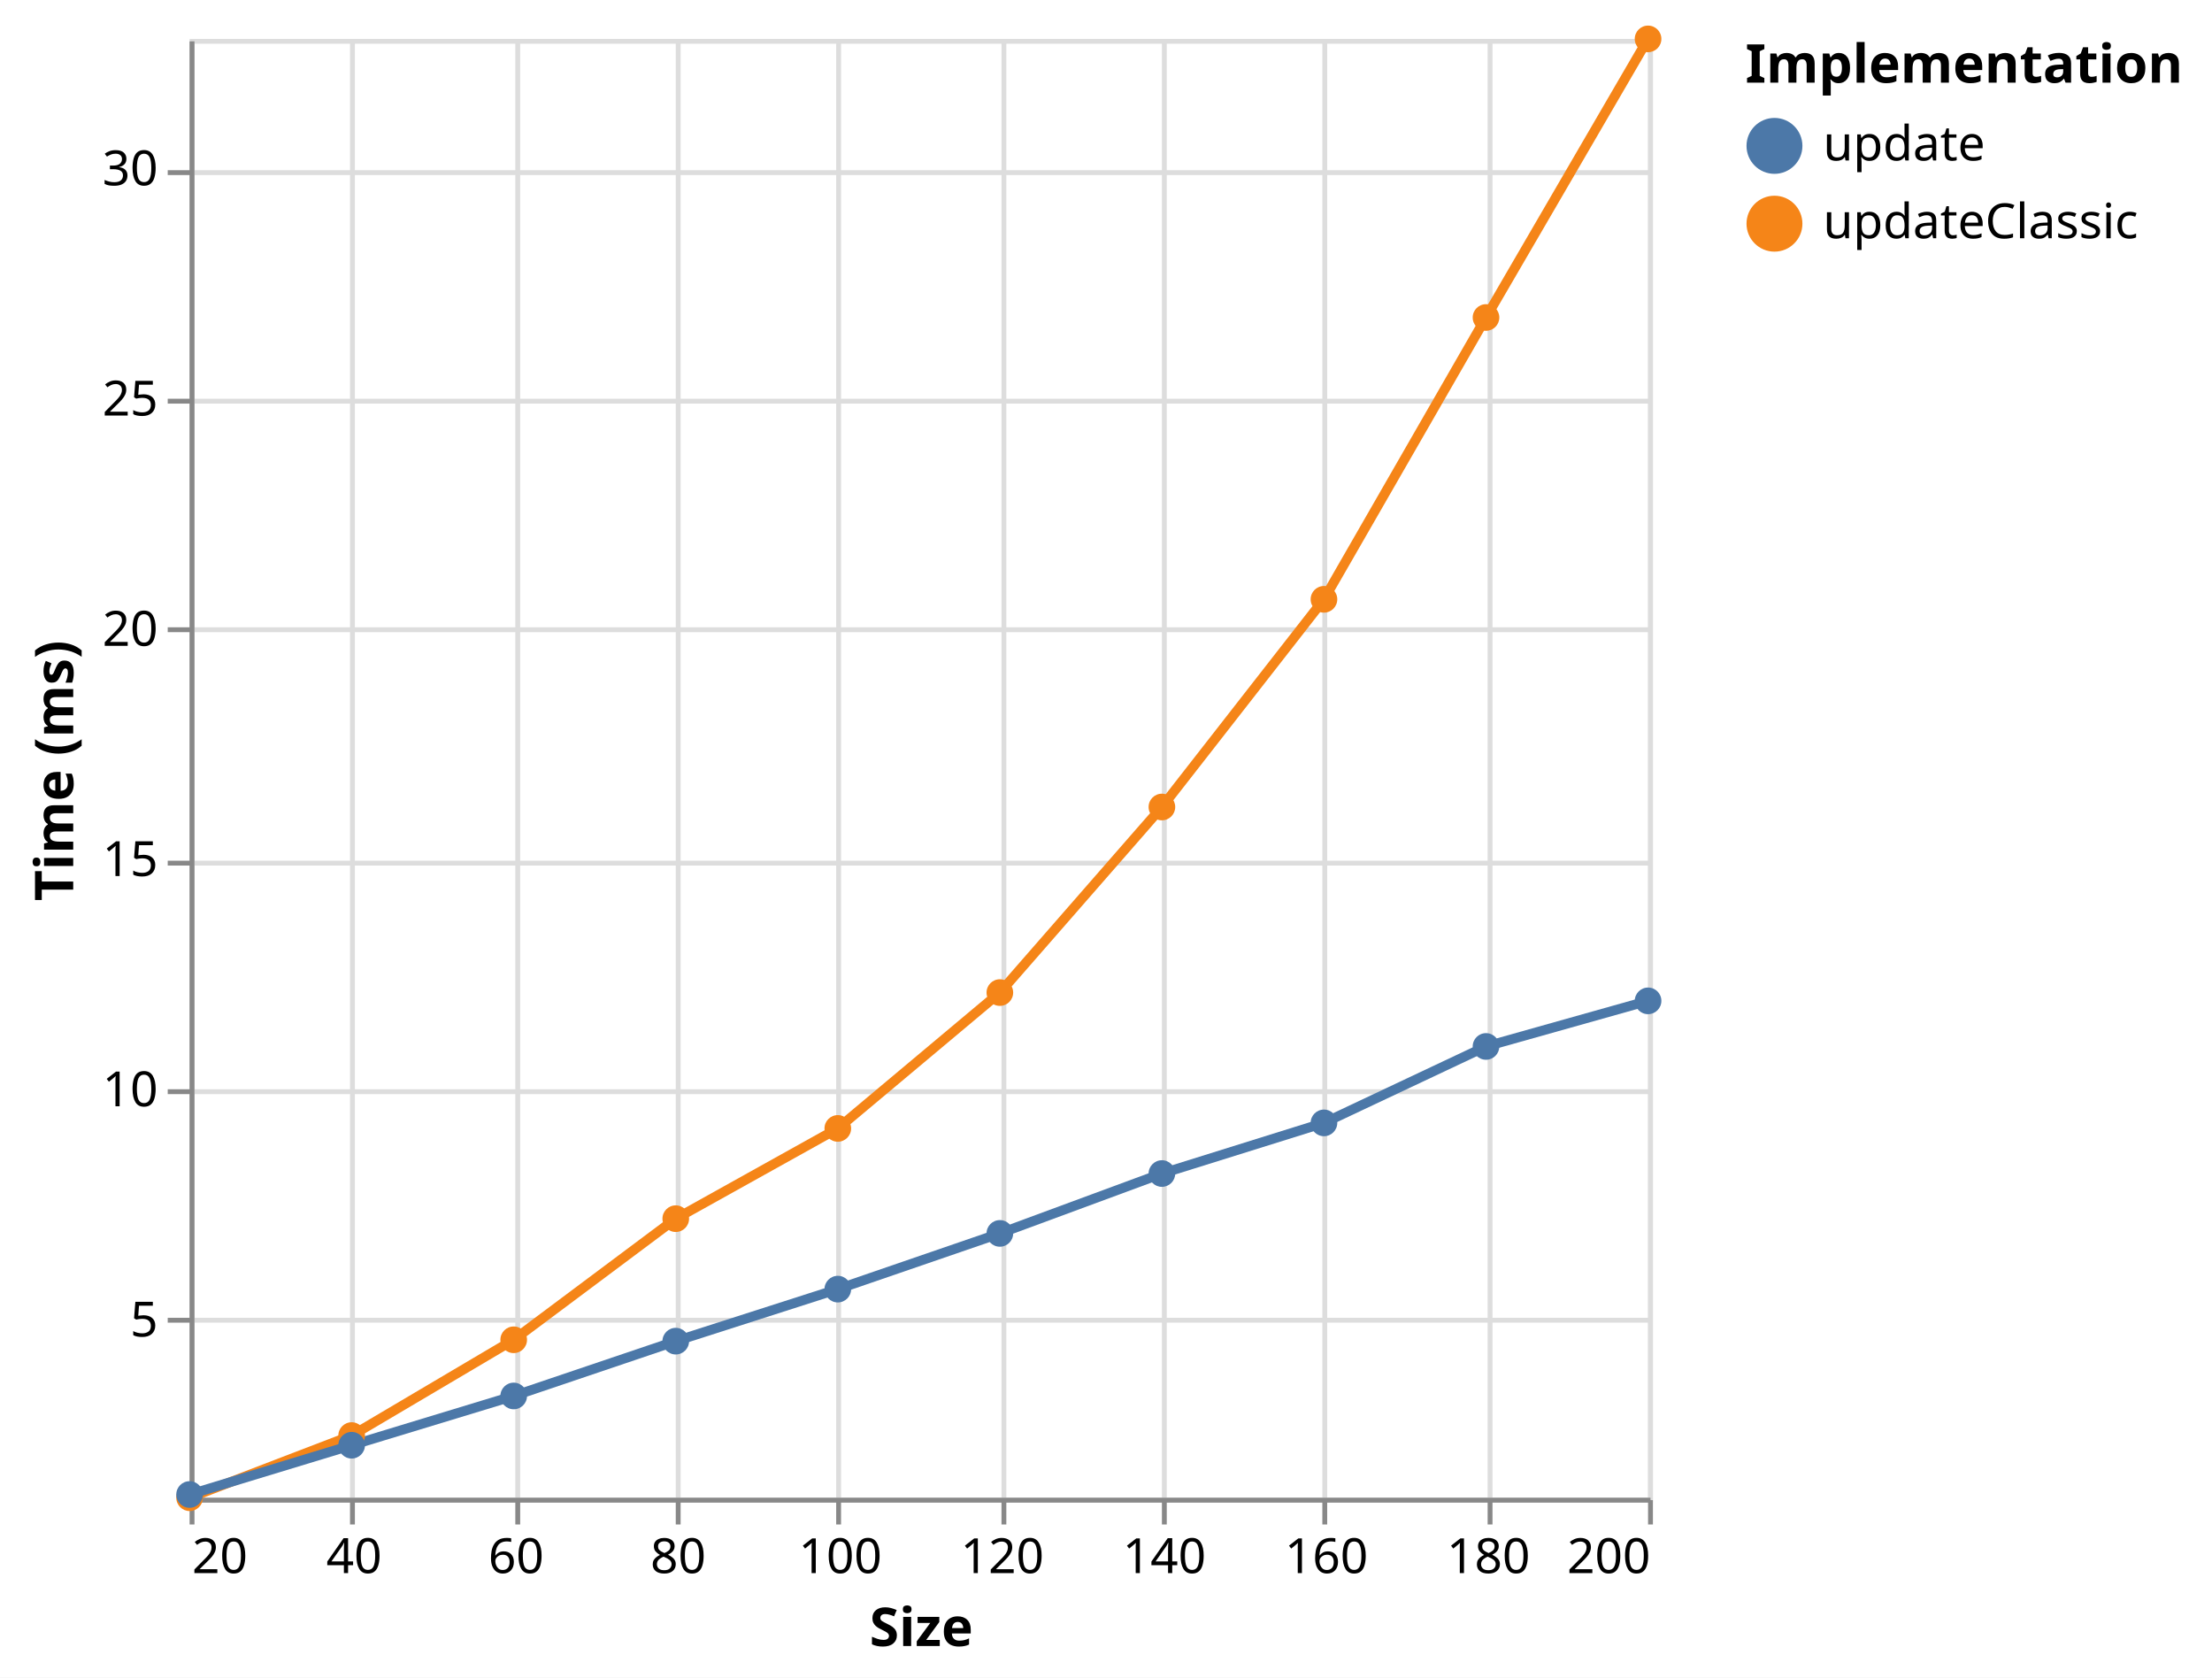
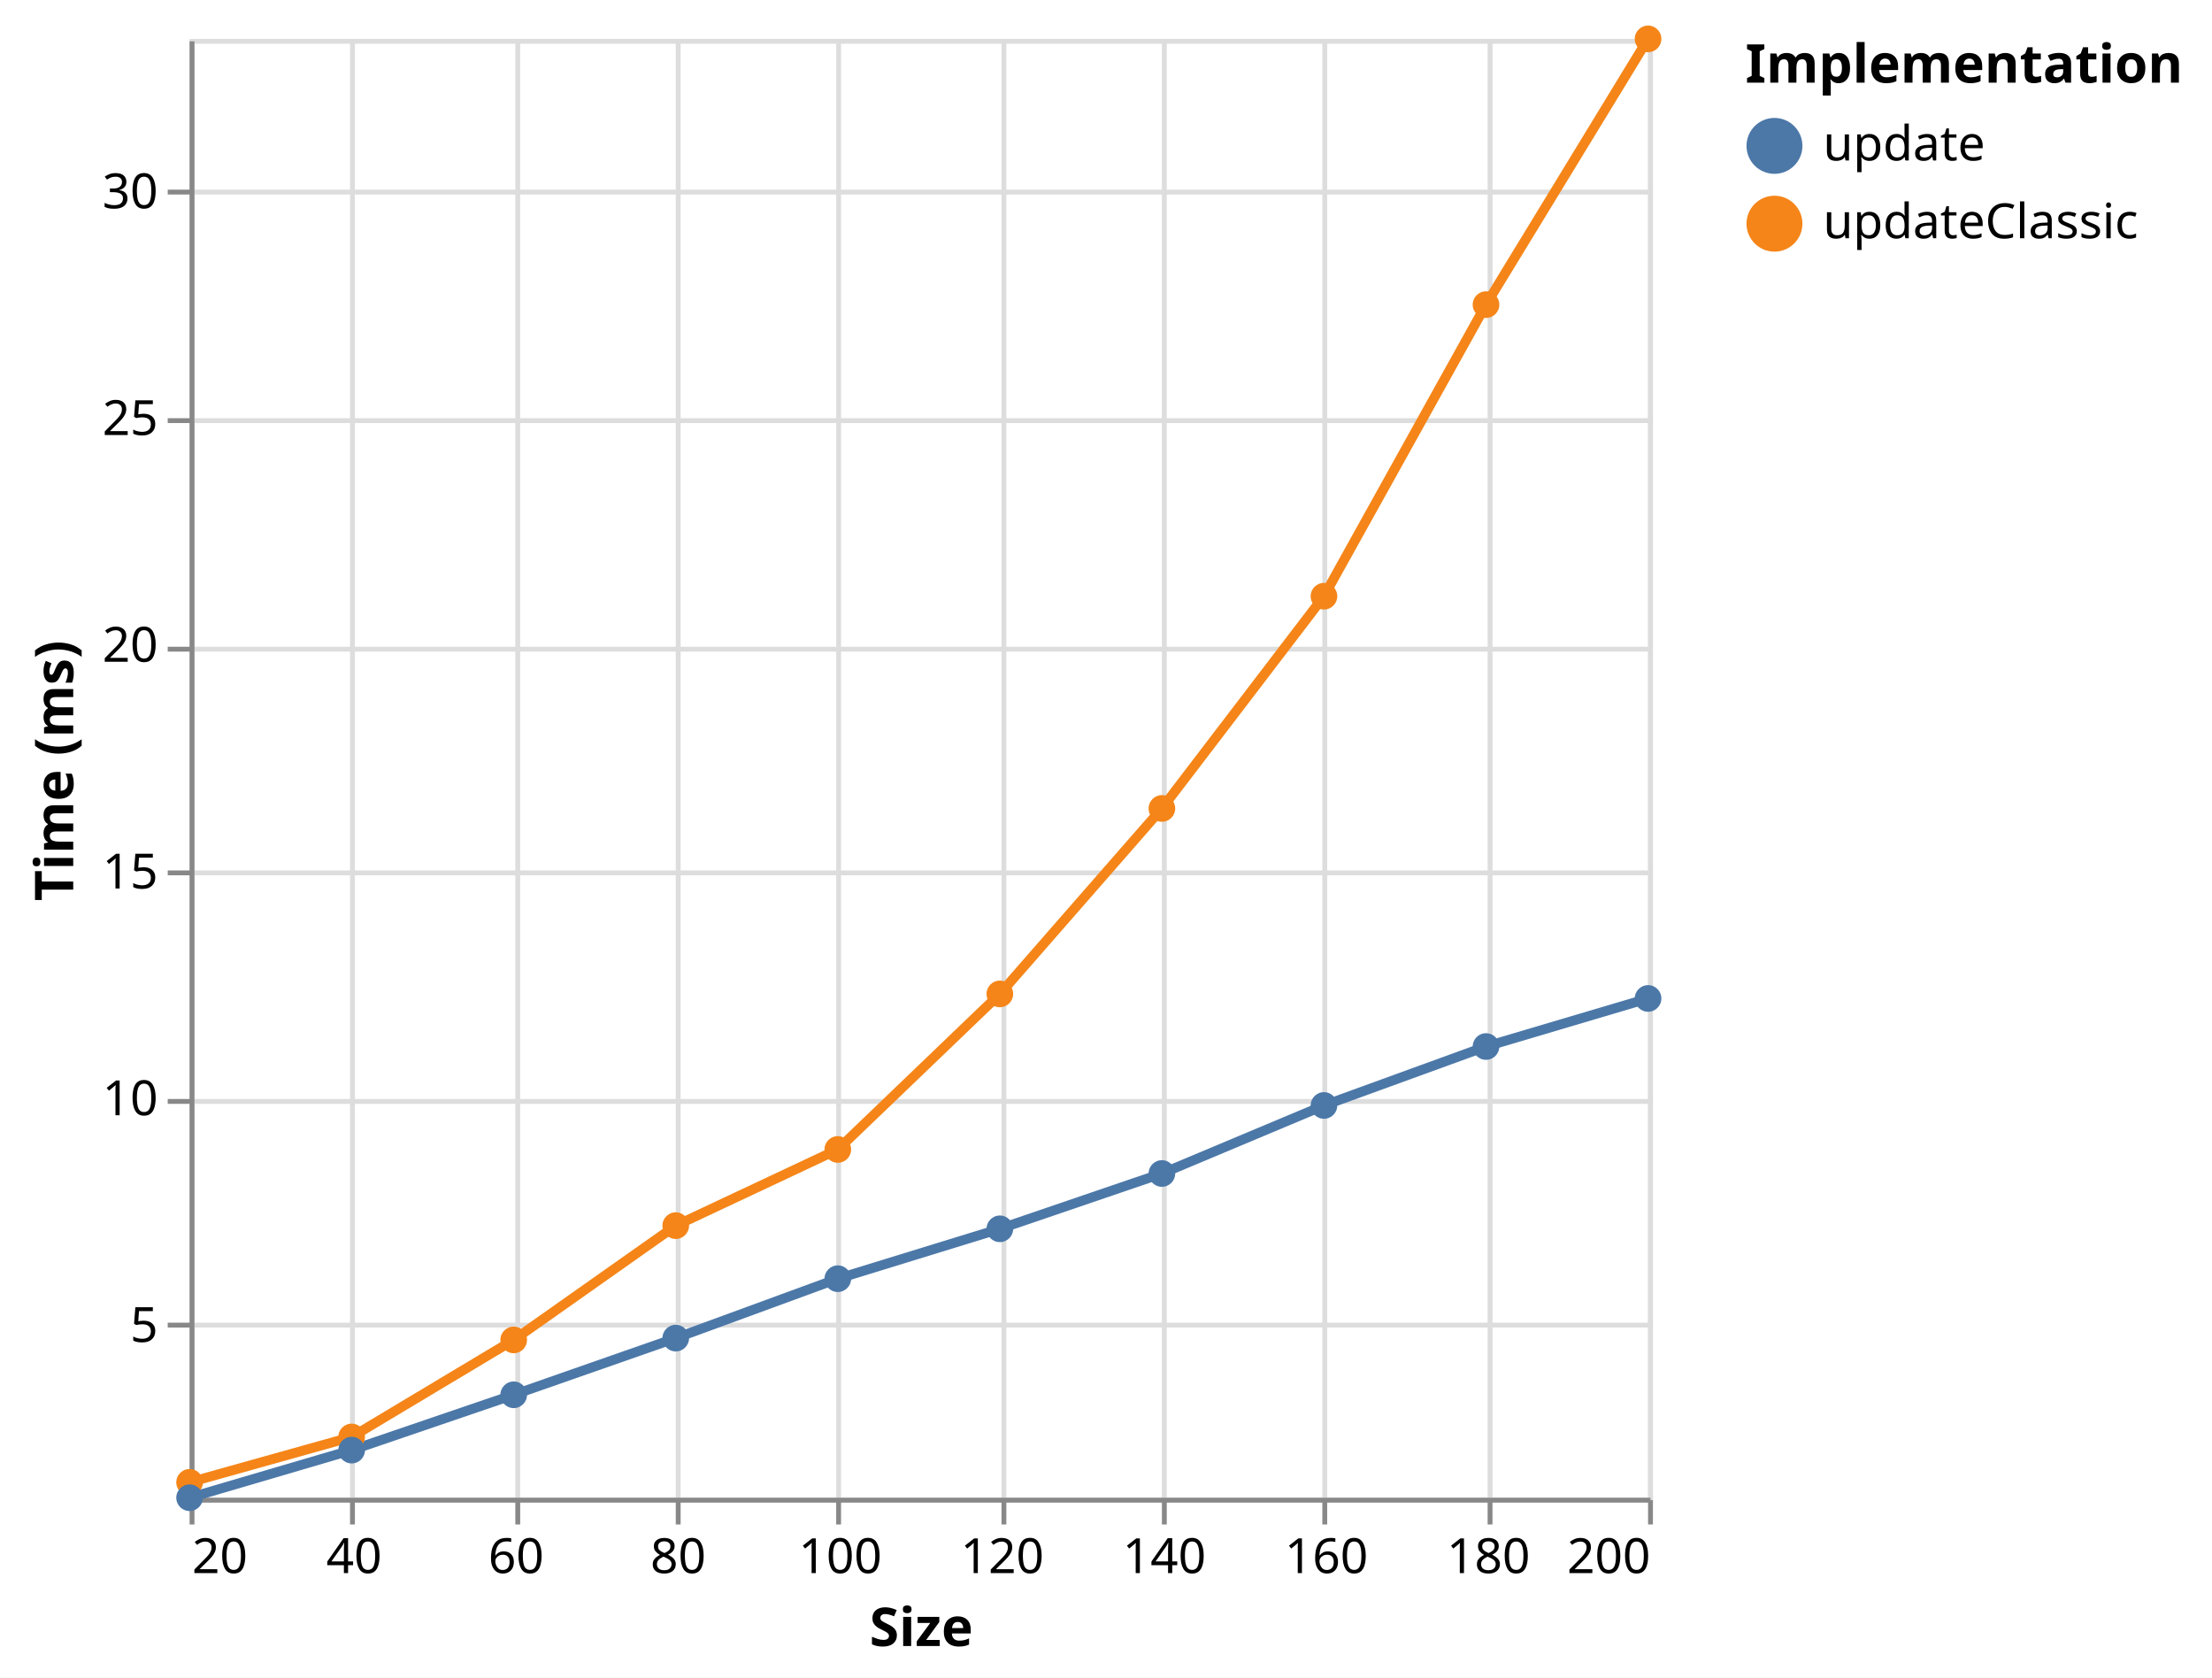
<svg xmlns="http://www.w3.org/2000/svg" version="1.1" class="marks" width="455" height="345" viewBox="0 0 455 345">
  <rect width="455" height="345" fill="white" />
  <g fill="none" stroke-miterlimit="10" transform="translate(39,8)">
    <g class="mark-group role-frame root" role="graphics-object" aria-roledescription="group mark container">
      <g transform="translate(0,0)">
        <path class="background" aria-hidden="true" d="M0.5,0.5h300v300h-300Z" stroke="#ddd" />
        <g>
          <g class="mark-group role-axis" aria-hidden="true">
            <g transform="translate(0.5,300.5)">
              <path class="background" aria-hidden="true" d="M0,0h0v0h0Z" pointer-events="none" />
              <g>
                <g class="mark-rule role-axis-grid" pointer-events="none">
                  <line transform="translate(0,-300)" x2="0" y2="300" stroke="#ddd" stroke-width="1" opacity="1" />
                  <line transform="translate(33,-300)" x2="0" y2="300" stroke="#ddd" stroke-width="1" opacity="1" />
                  <line transform="translate(67,-300)" x2="0" y2="300" stroke="#ddd" stroke-width="1" opacity="1" />
                  <line transform="translate(100,-300)" x2="0" y2="300" stroke="#ddd" stroke-width="1" opacity="1" />
                  <line transform="translate(133,-300)" x2="0" y2="300" stroke="#ddd" stroke-width="1" opacity="1" />
                  <line transform="translate(167,-300)" x2="0" y2="300" stroke="#ddd" stroke-width="1" opacity="1" />
                  <line transform="translate(200,-300)" x2="0" y2="300" stroke="#ddd" stroke-width="1" opacity="1" />
                  <line transform="translate(233,-300)" x2="0" y2="300" stroke="#ddd" stroke-width="1" opacity="1" />
                  <line transform="translate(267,-300)" x2="0" y2="300" stroke="#ddd" stroke-width="1" opacity="1" />
                  <line transform="translate(300,-300)" x2="0" y2="300" stroke="#ddd" stroke-width="1" opacity="1" />
                </g>
              </g>
              <path class="foreground" aria-hidden="true" d="" pointer-events="none" display="none" />
            </g>
          </g>
          <g class="mark-group role-axis" aria-hidden="true">
            <g transform="translate(0.5,0.5)">
              <path class="background" aria-hidden="true" d="M0,0h0v0h0Z" pointer-events="none" />
              <g>
                <g class="mark-rule role-axis-grid" pointer-events="none">
-                   <line transform="translate(0,263)" x2="300" y2="0" stroke="#ddd" stroke-width="1" opacity="1" />
-                   <line transform="translate(0,216)" x2="300" y2="0" stroke="#ddd" stroke-width="1" opacity="1" />
-                   <line transform="translate(0,169)" x2="300" y2="0" stroke="#ddd" stroke-width="1" opacity="1" />
-                   <line transform="translate(0,121)" x2="300" y2="0" stroke="#ddd" stroke-width="1" opacity="1" />
-                   <line transform="translate(0,74)" x2="300" y2="0" stroke="#ddd" stroke-width="1" opacity="1" />
-                   <line transform="translate(0,27)" x2="300" y2="0" stroke="#ddd" stroke-width="1" opacity="1" />
+                   <line transform="translate(0,264)" x2="300" y2="0" stroke="#ddd" stroke-width="1" opacity="1" />
+                   <line transform="translate(0,218)" x2="300" y2="0" stroke="#ddd" stroke-width="1" opacity="1" />
+                   <line transform="translate(0,171)" x2="300" y2="0" stroke="#ddd" stroke-width="1" opacity="1" />
+                   <line transform="translate(0,125)" x2="300" y2="0" stroke="#ddd" stroke-width="1" opacity="1" />
+                   <line transform="translate(0,78)" x2="300" y2="0" stroke="#ddd" stroke-width="1" opacity="1" />
+                   <line transform="translate(0,31)" x2="300" y2="0" stroke="#ddd" stroke-width="1" opacity="1" />
                </g>
              </g>
              <path class="foreground" aria-hidden="true" d="" pointer-events="none" display="none" />
            </g>
          </g>
          <g class="mark-group role-axis" role="graphics-symbol" aria-roledescription="axis" aria-label="X-axis titled 'Size' for a linear scale with values from 20 to 200">
            <g transform="translate(0.5,300.5)">
              <path class="background" aria-hidden="true" d="M0,0h0v0h0Z" pointer-events="none" />
              <g>
                <g class="mark-rule role-axis-tick" pointer-events="none">
                  <line transform="translate(0,0)" x2="0" y2="5" stroke="#888" stroke-width="1" opacity="1" />
                  <line transform="translate(33,0)" x2="0" y2="5" stroke="#888" stroke-width="1" opacity="1" />
                  <line transform="translate(67,0)" x2="0" y2="5" stroke="#888" stroke-width="1" opacity="1" />
                  <line transform="translate(100,0)" x2="0" y2="5" stroke="#888" stroke-width="1" opacity="1" />
                  <line transform="translate(133,0)" x2="0" y2="5" stroke="#888" stroke-width="1" opacity="1" />
                  <line transform="translate(167,0)" x2="0" y2="5" stroke="#888" stroke-width="1" opacity="1" />
                  <line transform="translate(200,0)" x2="0" y2="5" stroke="#888" stroke-width="1" opacity="1" />
                  <line transform="translate(233,0)" x2="0" y2="5" stroke="#888" stroke-width="1" opacity="1" />
                  <line transform="translate(267,0)" x2="0" y2="5" stroke="#888" stroke-width="1" opacity="1" />
                  <line transform="translate(300,0)" x2="0" y2="5" stroke="#888" stroke-width="1" opacity="1" />
                </g>
                <g class="mark-text role-axis-label" pointer-events="none">
                  <text text-anchor="start" transform="translate(0,15)" font-family="sans-serif" font-size="10px" fill="#000" opacity="1">20</text>
                  <text text-anchor="middle" transform="translate(33.33333,15)" font-family="sans-serif" font-size="10px" fill="#000" opacity="1">40</text>
                  <text text-anchor="middle" transform="translate(66.66667,15)" font-family="sans-serif" font-size="10px" fill="#000" opacity="1">60</text>
                  <text text-anchor="middle" transform="translate(100,15)" font-family="sans-serif" font-size="10px" fill="#000" opacity="1">80</text>
                  <text text-anchor="middle" transform="translate(133.3333,15)" font-family="sans-serif" font-size="10px" fill="#000" opacity="1">100</text>
                  <text text-anchor="middle" transform="translate(166.6667,15)" font-family="sans-serif" font-size="10px" fill="#000" opacity="1">120</text>
                  <text text-anchor="middle" transform="translate(200,15)" font-family="sans-serif" font-size="10px" fill="#000" opacity="1">140</text>
                  <text text-anchor="middle" transform="translate(233.3333,15)" font-family="sans-serif" font-size="10px" fill="#000" opacity="1">160</text>
                  <text text-anchor="middle" transform="translate(266.6667,15)" font-family="sans-serif" font-size="10px" fill="#000" opacity="1">180</text>
                  <text text-anchor="end" transform="translate(300,15)" font-family="sans-serif" font-size="10px" fill="#000" opacity="1">200</text>
                </g>
                <g class="mark-rule role-axis-domain" pointer-events="none">
                  <line transform="translate(0,0)" x2="300" y2="0" stroke="#888" stroke-width="1" opacity="1" />
                </g>
                <g class="mark-text role-axis-title" pointer-events="none">
                  <text text-anchor="middle" transform="translate(150,30)" font-family="sans-serif" font-size="11px" font-weight="bold" fill="#000" opacity="1">Size</text>
                </g>
              </g>
              <path class="foreground" aria-hidden="true" d="" pointer-events="none" display="none" />
            </g>
          </g>
          <g class="mark-group role-axis" role="graphics-symbol" aria-roledescription="axis" aria-label="Y-axis titled 'Time (ms)' for a linear scale with values from 1 to 33">
            <g transform="translate(0.5,0.5)">
              <path class="background" aria-hidden="true" d="M0,0h0v0h0Z" pointer-events="none" />
              <g>
                <g class="mark-rule role-axis-tick" pointer-events="none">
-                   <line transform="translate(0,263)" x2="-5" y2="0" stroke="#888" stroke-width="1" opacity="1" />
-                   <line transform="translate(0,216)" x2="-5" y2="0" stroke="#888" stroke-width="1" opacity="1" />
-                   <line transform="translate(0,169)" x2="-5" y2="0" stroke="#888" stroke-width="1" opacity="1" />
-                   <line transform="translate(0,121)" x2="-5" y2="0" stroke="#888" stroke-width="1" opacity="1" />
-                   <line transform="translate(0,74)" x2="-5" y2="0" stroke="#888" stroke-width="1" opacity="1" />
-                   <line transform="translate(0,27)" x2="-5" y2="0" stroke="#888" stroke-width="1" opacity="1" />
+                   <line transform="translate(0,264)" x2="-5" y2="0" stroke="#888" stroke-width="1" opacity="1" />
+                   <line transform="translate(0,218)" x2="-5" y2="0" stroke="#888" stroke-width="1" opacity="1" />
+                   <line transform="translate(0,171)" x2="-5" y2="0" stroke="#888" stroke-width="1" opacity="1" />
+                   <line transform="translate(0,125)" x2="-5" y2="0" stroke="#888" stroke-width="1" opacity="1" />
+                   <line transform="translate(0,78)" x2="-5" y2="0" stroke="#888" stroke-width="1" opacity="1" />
+                   <line transform="translate(0,31)" x2="-5" y2="0" stroke="#888" stroke-width="1" opacity="1" />
                </g>
                <g class="mark-text role-axis-label" pointer-events="none">
-                   <text text-anchor="end" transform="translate(-7,266.3523)" font-family="sans-serif" font-size="10px" fill="#000" opacity="1">5</text>
-                   <text text-anchor="end" transform="translate(-7,219.0038)" font-family="sans-serif" font-size="10px" fill="#000" opacity="1">10</text>
-                   <text text-anchor="end" transform="translate(-7,171.6553)" font-family="sans-serif" font-size="10px" fill="#000" opacity="1">15</text>
-                   <text text-anchor="end" transform="translate(-7,124.3068)" font-family="sans-serif" font-size="10px" fill="#000" opacity="1">20</text>
-                   <text text-anchor="end" transform="translate(-7,76.95833)" font-family="sans-serif" font-size="10px" fill="#000" opacity="1">25</text>
-                   <text text-anchor="end" transform="translate(-7,29.60985)" font-family="sans-serif" font-size="10px" fill="#000" opacity="1">30</text>
+                   <text text-anchor="end" transform="translate(-7,267.47)" font-family="sans-serif" font-size="10px" fill="#000" opacity="1">5</text>
+                   <text text-anchor="end" transform="translate(-7,220.8427)" font-family="sans-serif" font-size="10px" fill="#000" opacity="1">10</text>
+                   <text text-anchor="end" transform="translate(-7,174.2154)" font-family="sans-serif" font-size="10px" fill="#000" opacity="1">15</text>
+                   <text text-anchor="end" transform="translate(-7,127.5881)" font-family="sans-serif" font-size="10px" fill="#000" opacity="1">20</text>
+                   <text text-anchor="end" transform="translate(-7,80.96083)" font-family="sans-serif" font-size="10px" fill="#000" opacity="1">25</text>
+                   <text text-anchor="end" transform="translate(-7,34.33354)" font-family="sans-serif" font-size="10px" fill="#000" opacity="1">30</text>
                </g>
                <g class="mark-rule role-axis-domain" pointer-events="none">
                  <line transform="translate(0,300)" x2="0" y2="-300" stroke="#888" stroke-width="1" opacity="1" />
                </g>
                <g class="mark-text role-axis-title" pointer-events="none">
                  <text text-anchor="middle" transform="translate(-22.43945,150) rotate(-90) translate(0,-2)" font-family="sans-serif" font-size="11px" font-weight="bold" fill="#000" opacity="1">Time (ms)</text>
                </g>
              </g>
              <path class="foreground" aria-hidden="true" d="" pointer-events="none" display="none" />
            </g>
          </g>
          <g class="mark-group role-scope layer_0_pathgroup" role="graphics-object" aria-roledescription="group mark container">
            <g transform="translate(0,0)">
              <path class="background" aria-hidden="true" d="M0,0h300v300h-300Z" />
              <g>
                <g class="mark-line role-mark layer_0_marks" role="graphics-object" aria-roledescription="line mark container">
-                   <path aria-label="Size: 20; Time (ms): 1.13; series: updateClassic" role="graphics-symbol" aria-roledescription="line mark" d="M0,300L33.333,287.216L66.667,267.519L100,242.614L133.333,224.053L166.667,196.117L200,157.955L233.333,115.246L266.667,57.292L300,0" stroke="#f58518" stroke-width="2" />
+                   <path aria-label="Size: 20; Time (ms): 1.53; series: updateClassic" role="graphics-symbol" aria-roledescription="line mark" d="M0,296.829L33.333,287.504L66.667,267.547L100,244.047L133.333,228.38L166.667,196.394L200,158.253L233.333,114.61L266.667,54.647L300,0" stroke="#f58518" stroke-width="2" />
                </g>
              </g>
              <path class="foreground" aria-hidden="true" d="" display="none" />
            </g>
            <g transform="translate(0,0)">
              <path class="background" aria-hidden="true" d="M0,0h300v300h-300Z" />
              <g>
                <g class="mark-line role-mark layer_0_marks" role="graphics-object" aria-roledescription="line mark container">
-                   <path aria-label="Size: 20; Time (ms): 1.2; series: update" role="graphics-symbol" aria-roledescription="line mark" d="M0,299.337L33.333,289.205L66.667,279.072L100,267.803L133.333,257.102L166.667,245.644L200,233.333L233.333,222.917L266.667,207.197L300,197.822" stroke="#4c78a8" stroke-width="2" />
+                   <path aria-label="Size: 20; Time (ms): 1.19; series: update" role="graphics-symbol" aria-roledescription="line mark" d="M0,300L33.333,290.208L66.667,278.831L100,267.174L133.333,254.958L166.667,244.7L200,233.323L233.333,219.335L266.667,207.212L300,197.327" stroke="#4c78a8" stroke-width="2" />
                </g>
              </g>
              <path class="foreground" aria-hidden="true" d="" display="none" />
            </g>
          </g>
          <g class="mark-symbol role-mark layer_1_marks" role="graphics-object" aria-roledescription="symbol mark container">
-             <path aria-label="Size: 20; Time (ms): 1.13; series: updateClassic" role="graphics-symbol" aria-roledescription="point" transform="translate(0,300)" d="M2.739,0A2.739,2.739,0,1,1,-2.739,0A2.739,2.739,0,1,1,2.739,0" fill="#f58518" stroke-width="2" opacity="1" />
-             <path aria-label="Size: 40; Time (ms): 2.48; series: updateClassic" role="graphics-symbol" aria-roledescription="point" transform="translate(33.33333,287.2159)" d="M2.739,0A2.739,2.739,0,1,1,-2.739,0A2.739,2.739,0,1,1,2.739,0" fill="#f58518" stroke-width="2" opacity="1" />
-             <path aria-label="Size: 60; Time (ms): 4.56; series: updateClassic" role="graphics-symbol" aria-roledescription="point" transform="translate(66.66667,267.5189)" d="M2.739,0A2.739,2.739,0,1,1,-2.739,0A2.739,2.739,0,1,1,2.739,0" fill="#f58518" stroke-width="2" opacity="1" />
-             <path aria-label="Size: 80; Time (ms): 7.19; series: updateClassic" role="graphics-symbol" aria-roledescription="point" transform="translate(100,242.6136)" d="M2.739,0A2.739,2.739,0,1,1,-2.739,0A2.739,2.739,0,1,1,2.739,0" fill="#f58518" stroke-width="2" opacity="1" />
-             <path aria-label="Size: 100; Time (ms): 9.15; series: updateClassic" role="graphics-symbol" aria-roledescription="point" transform="translate(133.3333,224.053)" d="M2.739,0A2.739,2.739,0,1,1,-2.739,0A2.739,2.739,0,1,1,2.739,0" fill="#f58518" stroke-width="2" opacity="1" />
-             <path aria-label="Size: 120; Time (ms): 12.1; series: updateClassic" role="graphics-symbol" aria-roledescription="point" transform="translate(166.6667,196.1174)" d="M2.739,0A2.739,2.739,0,1,1,-2.739,0A2.739,2.739,0,1,1,2.739,0" fill="#f58518" stroke-width="2" opacity="1" />
-             <path aria-label="Size: 140; Time (ms): 16.13; series: updateClassic" role="graphics-symbol" aria-roledescription="point" transform="translate(200,157.9545)" d="M2.739,0A2.739,2.739,0,1,1,-2.739,0A2.739,2.739,0,1,1,2.739,0" fill="#f58518" stroke-width="2" opacity="1" />
-             <path aria-label="Size: 160; Time (ms): 20.64; series: updateClassic" role="graphics-symbol" aria-roledescription="point" transform="translate(233.3333,115.2462)" d="M2.739,0A2.739,2.739,0,1,1,-2.739,0A2.739,2.739,0,1,1,2.739,0" fill="#f58518" stroke-width="2" opacity="1" />
-             <path aria-label="Size: 180; Time (ms): 26.76; series: updateClassic" role="graphics-symbol" aria-roledescription="point" transform="translate(266.6667,57.29167)" d="M2.739,0A2.739,2.739,0,1,1,-2.739,0A2.739,2.739,0,1,1,2.739,0" fill="#f58518" stroke-width="2" opacity="1" />
-             <path aria-label="Size: 200; Time (ms): 32.81; series: updateClassic" role="graphics-symbol" aria-roledescription="point" transform="translate(300,0)" d="M2.739,0A2.739,2.739,0,1,1,-2.739,0A2.739,2.739,0,1,1,2.739,0" fill="#f58518" stroke-width="2" opacity="1" />
-             <path aria-label="Size: 20; Time (ms): 1.2; series: update" role="graphics-symbol" aria-roledescription="point" transform="translate(0,299.3371)" d="M2.739,0A2.739,2.739,0,1,1,-2.739,0A2.739,2.739,0,1,1,2.739,0" fill="#4c78a8" stroke-width="2" opacity="1" />
-             <path aria-label="Size: 40; Time (ms): 2.27; series: update" role="graphics-symbol" aria-roledescription="point" transform="translate(33.33333,289.2045)" d="M2.739,0A2.739,2.739,0,1,1,-2.739,0A2.739,2.739,0,1,1,2.739,0" fill="#4c78a8" stroke-width="2" opacity="1" />
-             <path aria-label="Size: 60; Time (ms): 3.34; series: update" role="graphics-symbol" aria-roledescription="point" transform="translate(66.66667,279.072)" d="M2.739,0A2.739,2.739,0,1,1,-2.739,0A2.739,2.739,0,1,1,2.739,0" fill="#4c78a8" stroke-width="2" opacity="1" />
-             <path aria-label="Size: 80; Time (ms): 4.53; series: update" role="graphics-symbol" aria-roledescription="point" transform="translate(100,267.803)" d="M2.739,0A2.739,2.739,0,1,1,-2.739,0A2.739,2.739,0,1,1,2.739,0" fill="#4c78a8" stroke-width="2" opacity="1" />
-             <path aria-label="Size: 100; Time (ms): 5.66; series: update" role="graphics-symbol" aria-roledescription="point" transform="translate(133.3333,257.1023)" d="M2.739,0A2.739,2.739,0,1,1,-2.739,0A2.739,2.739,0,1,1,2.739,0" fill="#4c78a8" stroke-width="2" opacity="1" />
-             <path aria-label="Size: 120; Time (ms): 6.87; series: update" role="graphics-symbol" aria-roledescription="point" transform="translate(166.6667,245.6439)" d="M2.739,0A2.739,2.739,0,1,1,-2.739,0A2.739,2.739,0,1,1,2.739,0" fill="#4c78a8" stroke-width="2" opacity="1" />
-             <path aria-label="Size: 140; Time (ms): 8.17; series: update" role="graphics-symbol" aria-roledescription="point" transform="translate(200,233.3333)" d="M2.739,0A2.739,2.739,0,1,1,-2.739,0A2.739,2.739,0,1,1,2.739,0" fill="#4c78a8" stroke-width="2" opacity="1" />
-             <path aria-label="Size: 160; Time (ms): 9.27; series: update" role="graphics-symbol" aria-roledescription="point" transform="translate(233.3333,222.9167)" d="M2.739,0A2.739,2.739,0,1,1,-2.739,0A2.739,2.739,0,1,1,2.739,0" fill="#4c78a8" stroke-width="2" opacity="1" />
-             <path aria-label="Size: 180; Time (ms): 10.93; series: update" role="graphics-symbol" aria-roledescription="point" transform="translate(266.6667,207.197)" d="M2.739,0A2.739,2.739,0,1,1,-2.739,0A2.739,2.739,0,1,1,2.739,0" fill="#4c78a8" stroke-width="2" opacity="1" />
-             <path aria-label="Size: 200; Time (ms): 11.92; series: update" role="graphics-symbol" aria-roledescription="point" transform="translate(300,197.822)" d="M2.739,0A2.739,2.739,0,1,1,-2.739,0A2.739,2.739,0,1,1,2.739,0" fill="#4c78a8" stroke-width="2" opacity="1" />
+             <path aria-label="Size: 20; Time (ms): 1.53; series: updateClassic" role="graphics-symbol" aria-roledescription="point" transform="translate(0,296.8293)" d="M2.739,0A2.739,2.739,0,1,1,-2.739,0A2.739,2.739,0,1,1,2.739,0" fill="#f58518" stroke-width="2" opacity="1" />
+             <path aria-label="Size: 40; Time (ms): 2.53; series: updateClassic" role="graphics-symbol" aria-roledescription="point" transform="translate(33.33333,287.5039)" d="M2.739,0A2.739,2.739,0,1,1,-2.739,0A2.739,2.739,0,1,1,2.739,0" fill="#f58518" stroke-width="2" opacity="1" />
+             <path aria-label="Size: 60; Time (ms): 4.67; series: updateClassic" role="graphics-symbol" aria-roledescription="point" transform="translate(66.66667,267.5474)" d="M2.739,0A2.739,2.739,0,1,1,-2.739,0A2.739,2.739,0,1,1,2.739,0" fill="#f58518" stroke-width="2" opacity="1" />
+             <path aria-label="Size: 80; Time (ms): 7.19; series: updateClassic" role="graphics-symbol" aria-roledescription="point" transform="translate(100,244.0472)" d="M2.739,0A2.739,2.739,0,1,1,-2.739,0A2.739,2.739,0,1,1,2.739,0" fill="#f58518" stroke-width="2" opacity="1" />
+             <path aria-label="Size: 100; Time (ms): 8.87; series: updateClassic" role="graphics-symbol" aria-roledescription="point" transform="translate(133.3333,228.3805)" d="M2.739,0A2.739,2.739,0,1,1,-2.739,0A2.739,2.739,0,1,1,2.739,0" fill="#f58518" stroke-width="2" opacity="1" />
+             <path aria-label="Size: 120; Time (ms): 12.3; series: updateClassic" role="graphics-symbol" aria-roledescription="point" transform="translate(166.6667,196.3942)" d="M2.739,0A2.739,2.739,0,1,1,-2.739,0A2.739,2.739,0,1,1,2.739,0" fill="#f58518" stroke-width="2" opacity="1" />
+             <path aria-label="Size: 140; Time (ms): 16.39; series: updateClassic" role="graphics-symbol" aria-roledescription="point" transform="translate(200,158.253)" d="M2.739,0A2.739,2.739,0,1,1,-2.739,0A2.739,2.739,0,1,1,2.739,0" fill="#f58518" stroke-width="2" opacity="1" />
+             <path aria-label="Size: 160; Time (ms): 21.07; series: updateClassic" role="graphics-symbol" aria-roledescription="point" transform="translate(233.3333,114.6099)" d="M2.739,0A2.739,2.739,0,1,1,-2.739,0A2.739,2.739,0,1,1,2.739,0" fill="#f58518" stroke-width="2" opacity="1" />
+             <path aria-label="Size: 180; Time (ms): 27.5; series: updateClassic" role="graphics-symbol" aria-roledescription="point" transform="translate(266.6667,54.64719)" d="M2.739,0A2.739,2.739,0,1,1,-2.739,0A2.739,2.739,0,1,1,2.739,0" fill="#f58518" stroke-width="2" opacity="1" />
+             <path aria-label="Size: 200; Time (ms): 33.36; series: updateClassic" role="graphics-symbol" aria-roledescription="point" transform="translate(300,0)" d="M2.739,0A2.739,2.739,0,1,1,-2.739,0A2.739,2.739,0,1,1,2.739,0" fill="#f58518" stroke-width="2" opacity="1" />
+             <path aria-label="Size: 20; Time (ms): 1.19; series: update" role="graphics-symbol" aria-roledescription="point" transform="translate(0,300)" d="M2.739,0A2.739,2.739,0,1,1,-2.739,0A2.739,2.739,0,1,1,2.739,0" fill="#4c78a8" stroke-width="2" opacity="1" />
+             <path aria-label="Size: 40; Time (ms): 2.24; series: update" role="graphics-symbol" aria-roledescription="point" transform="translate(33.33333,290.2083)" d="M2.739,0A2.739,2.739,0,1,1,-2.739,0A2.739,2.739,0,1,1,2.739,0" fill="#4c78a8" stroke-width="2" opacity="1" />
+             <path aria-label="Size: 60; Time (ms): 3.46; series: update" role="graphics-symbol" aria-roledescription="point" transform="translate(66.66667,278.8312)" d="M2.739,0A2.739,2.739,0,1,1,-2.739,0A2.739,2.739,0,1,1,2.739,0" fill="#4c78a8" stroke-width="2" opacity="1" />
+             <path aria-label="Size: 80; Time (ms): 4.71; series: update" role="graphics-symbol" aria-roledescription="point" transform="translate(100,267.1744)" d="M2.739,0A2.739,2.739,0,1,1,-2.739,0A2.739,2.739,0,1,1,2.739,0" fill="#4c78a8" stroke-width="2" opacity="1" />
+             <path aria-label="Size: 100; Time (ms): 6.02; series: update" role="graphics-symbol" aria-roledescription="point" transform="translate(133.3333,254.958)" d="M2.739,0A2.739,2.739,0,1,1,-2.739,0A2.739,2.739,0,1,1,2.739,0" fill="#4c78a8" stroke-width="2" opacity="1" />
+             <path aria-label="Size: 120; Time (ms): 7.12; series: update" role="graphics-symbol" aria-roledescription="point" transform="translate(166.6667,244.7)" d="M2.739,0A2.739,2.739,0,1,1,-2.739,0A2.739,2.739,0,1,1,2.739,0" fill="#4c78a8" stroke-width="2" opacity="1" />
+             <path aria-label="Size: 140; Time (ms): 8.34; series: update" role="graphics-symbol" aria-roledescription="point" transform="translate(200,233.323)" d="M2.739,0A2.739,2.739,0,1,1,-2.739,0A2.739,2.739,0,1,1,2.739,0" fill="#4c78a8" stroke-width="2" opacity="1" />
+             <path aria-label="Size: 160; Time (ms): 9.84; series: update" role="graphics-symbol" aria-roledescription="point" transform="translate(233.3333,219.3348)" d="M2.739,0A2.739,2.739,0,1,1,-2.739,0A2.739,2.739,0,1,1,2.739,0" fill="#4c78a8" stroke-width="2" opacity="1" />
+             <path aria-label="Size: 180; Time (ms): 11.14; series: update" role="graphics-symbol" aria-roledescription="point" transform="translate(266.6667,207.2117)" d="M2.739,0A2.739,2.739,0,1,1,-2.739,0A2.739,2.739,0,1,1,2.739,0" fill="#4c78a8" stroke-width="2" opacity="1" />
+             <path aria-label="Size: 200; Time (ms): 12.2; series: update" role="graphics-symbol" aria-roledescription="point" transform="translate(300,197.3267)" d="M2.739,0A2.739,2.739,0,1,1,-2.739,0A2.739,2.739,0,1,1,2.739,0" fill="#4c78a8" stroke-width="2" opacity="1" />
          </g>
          <g class="mark-group role-legend" role="graphics-symbol" aria-roledescription="legend" aria-label="Symbol legend titled 'Implementation' for fill color and stroke color with 2 values: update, updateClassic">
            <g transform="translate(320,0)">
              <path class="background" aria-hidden="true" d="M0,0h91v45h-91Z" pointer-events="none" />
              <g>
                <g class="mark-group role-legend-entry">
                  <g transform="translate(0,16)">
                    <path class="background" aria-hidden="true" d="M0,0h0v0h0Z" pointer-events="none" />
                    <g>
                      <g class="mark-group role-scope" role="graphics-object" aria-roledescription="group mark container">
                        <g transform="translate(0,0)">
                          <path class="background" aria-hidden="true" d="M0,0h80.812v12.5h-80.812Z" pointer-events="none" opacity="1" />
                          <g>
                            <g class="mark-symbol role-legend-symbol" pointer-events="none">
                              <path transform="translate(6,6)" d="M5,0A5,5,0,1,1,-5,0A5,5,0,1,1,5,0" fill="#4c78a8" stroke="#4c78a8" stroke-width="1.5" opacity="1" />
                            </g>
                            <g class="mark-text role-legend-label" pointer-events="none">
                              <text text-anchor="start" transform="translate(16,9)" font-family="sans-serif" font-size="10px" fill="#000" opacity="1">update</text>
                            </g>
                          </g>
                          <path class="foreground" aria-hidden="true" d="" pointer-events="none" display="none" />
                        </g>
                        <g transform="translate(0,16)">
                          <path class="background" aria-hidden="true" d="M0,0h80.812v12.5h-80.812Z" pointer-events="none" opacity="1" />
                          <g>
                            <g class="mark-symbol role-legend-symbol" pointer-events="none">
                              <path transform="translate(6,6)" d="M5,0A5,5,0,1,1,-5,0A5,5,0,1,1,5,0" fill="#f58518" stroke="#f58518" stroke-width="1.5" opacity="1" />
                            </g>
                            <g class="mark-text role-legend-label" pointer-events="none">
                              <text text-anchor="start" transform="translate(16,9)" font-family="sans-serif" font-size="10px" fill="#000" opacity="1">updateClassic</text>
                            </g>
                          </g>
                          <path class="foreground" aria-hidden="true" d="" pointer-events="none" display="none" />
                        </g>
                      </g>
                    </g>
                    <path class="foreground" aria-hidden="true" d="" pointer-events="none" display="none" />
                  </g>
                </g>
                <g class="mark-text role-legend-title" pointer-events="none">
                  <text text-anchor="start" transform="translate(0,9)" font-family="sans-serif" font-size="11px" font-weight="bold" fill="#000" opacity="1">Implementation</text>
                </g>
              </g>
              <path class="foreground" aria-hidden="true" d="" pointer-events="none" display="none" />
            </g>
          </g>
        </g>
        <path class="foreground" aria-hidden="true" d="" display="none" />
      </g>
    </g>
  </g>
</svg>
